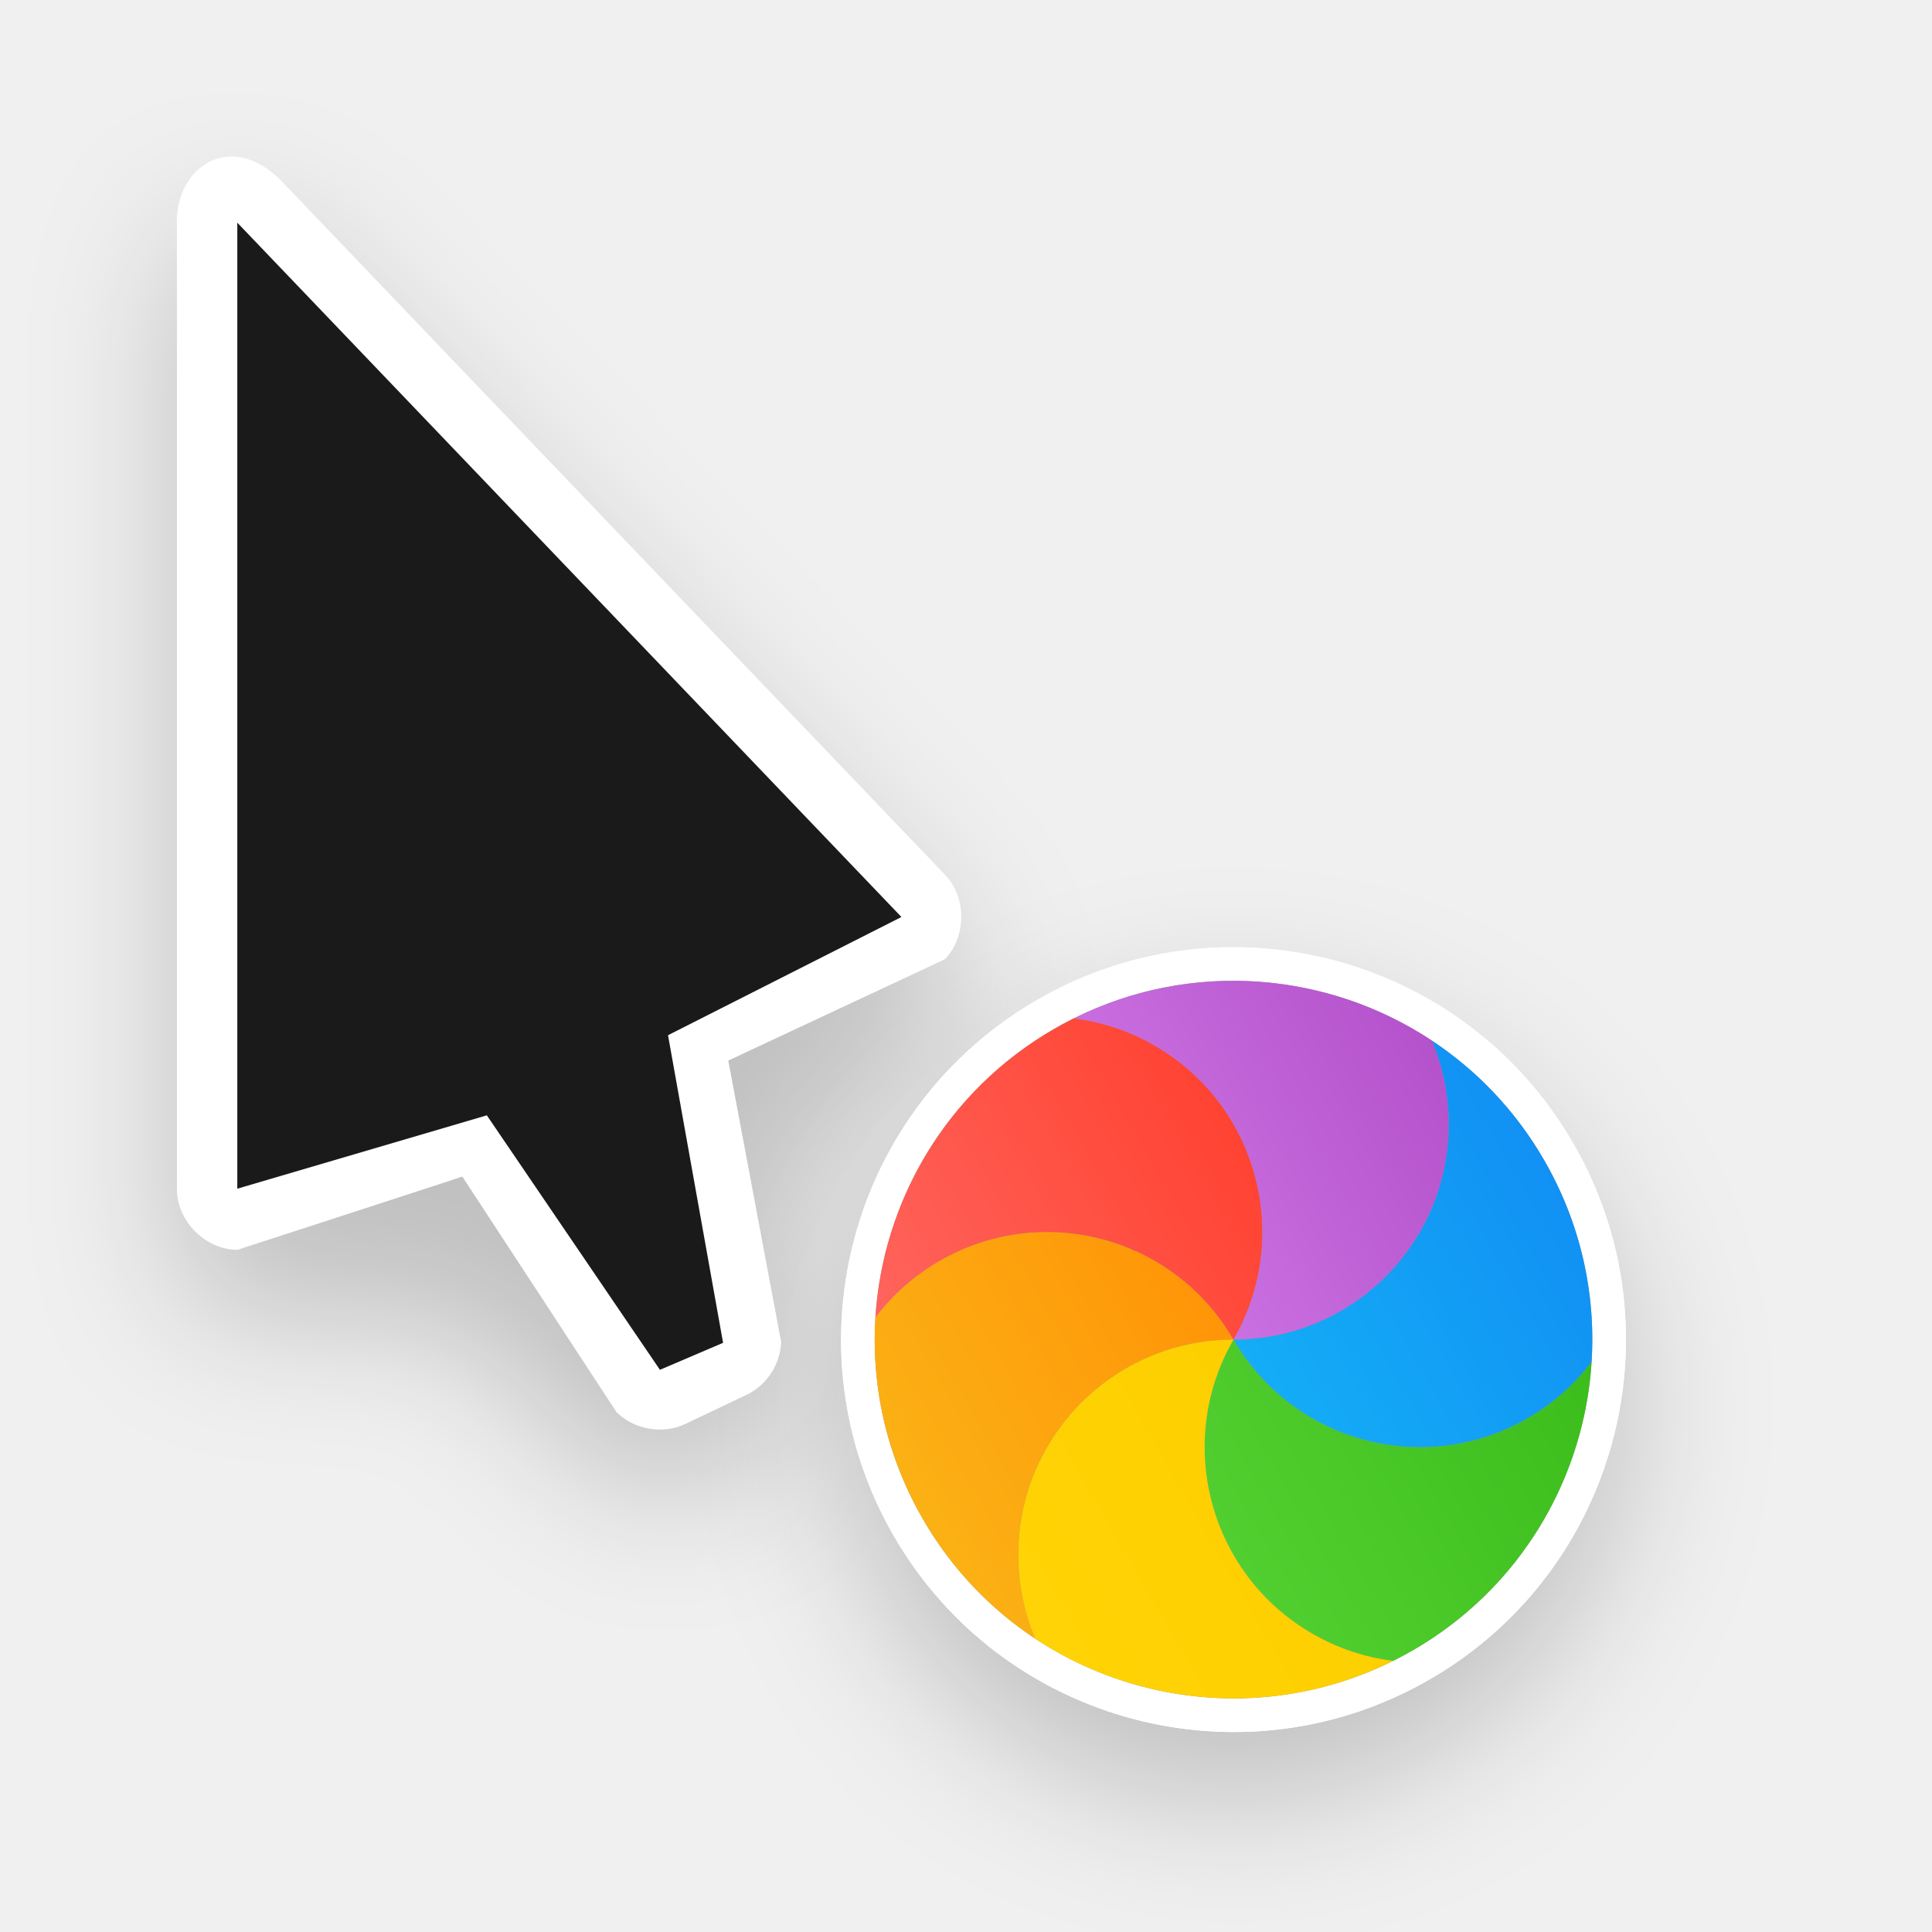
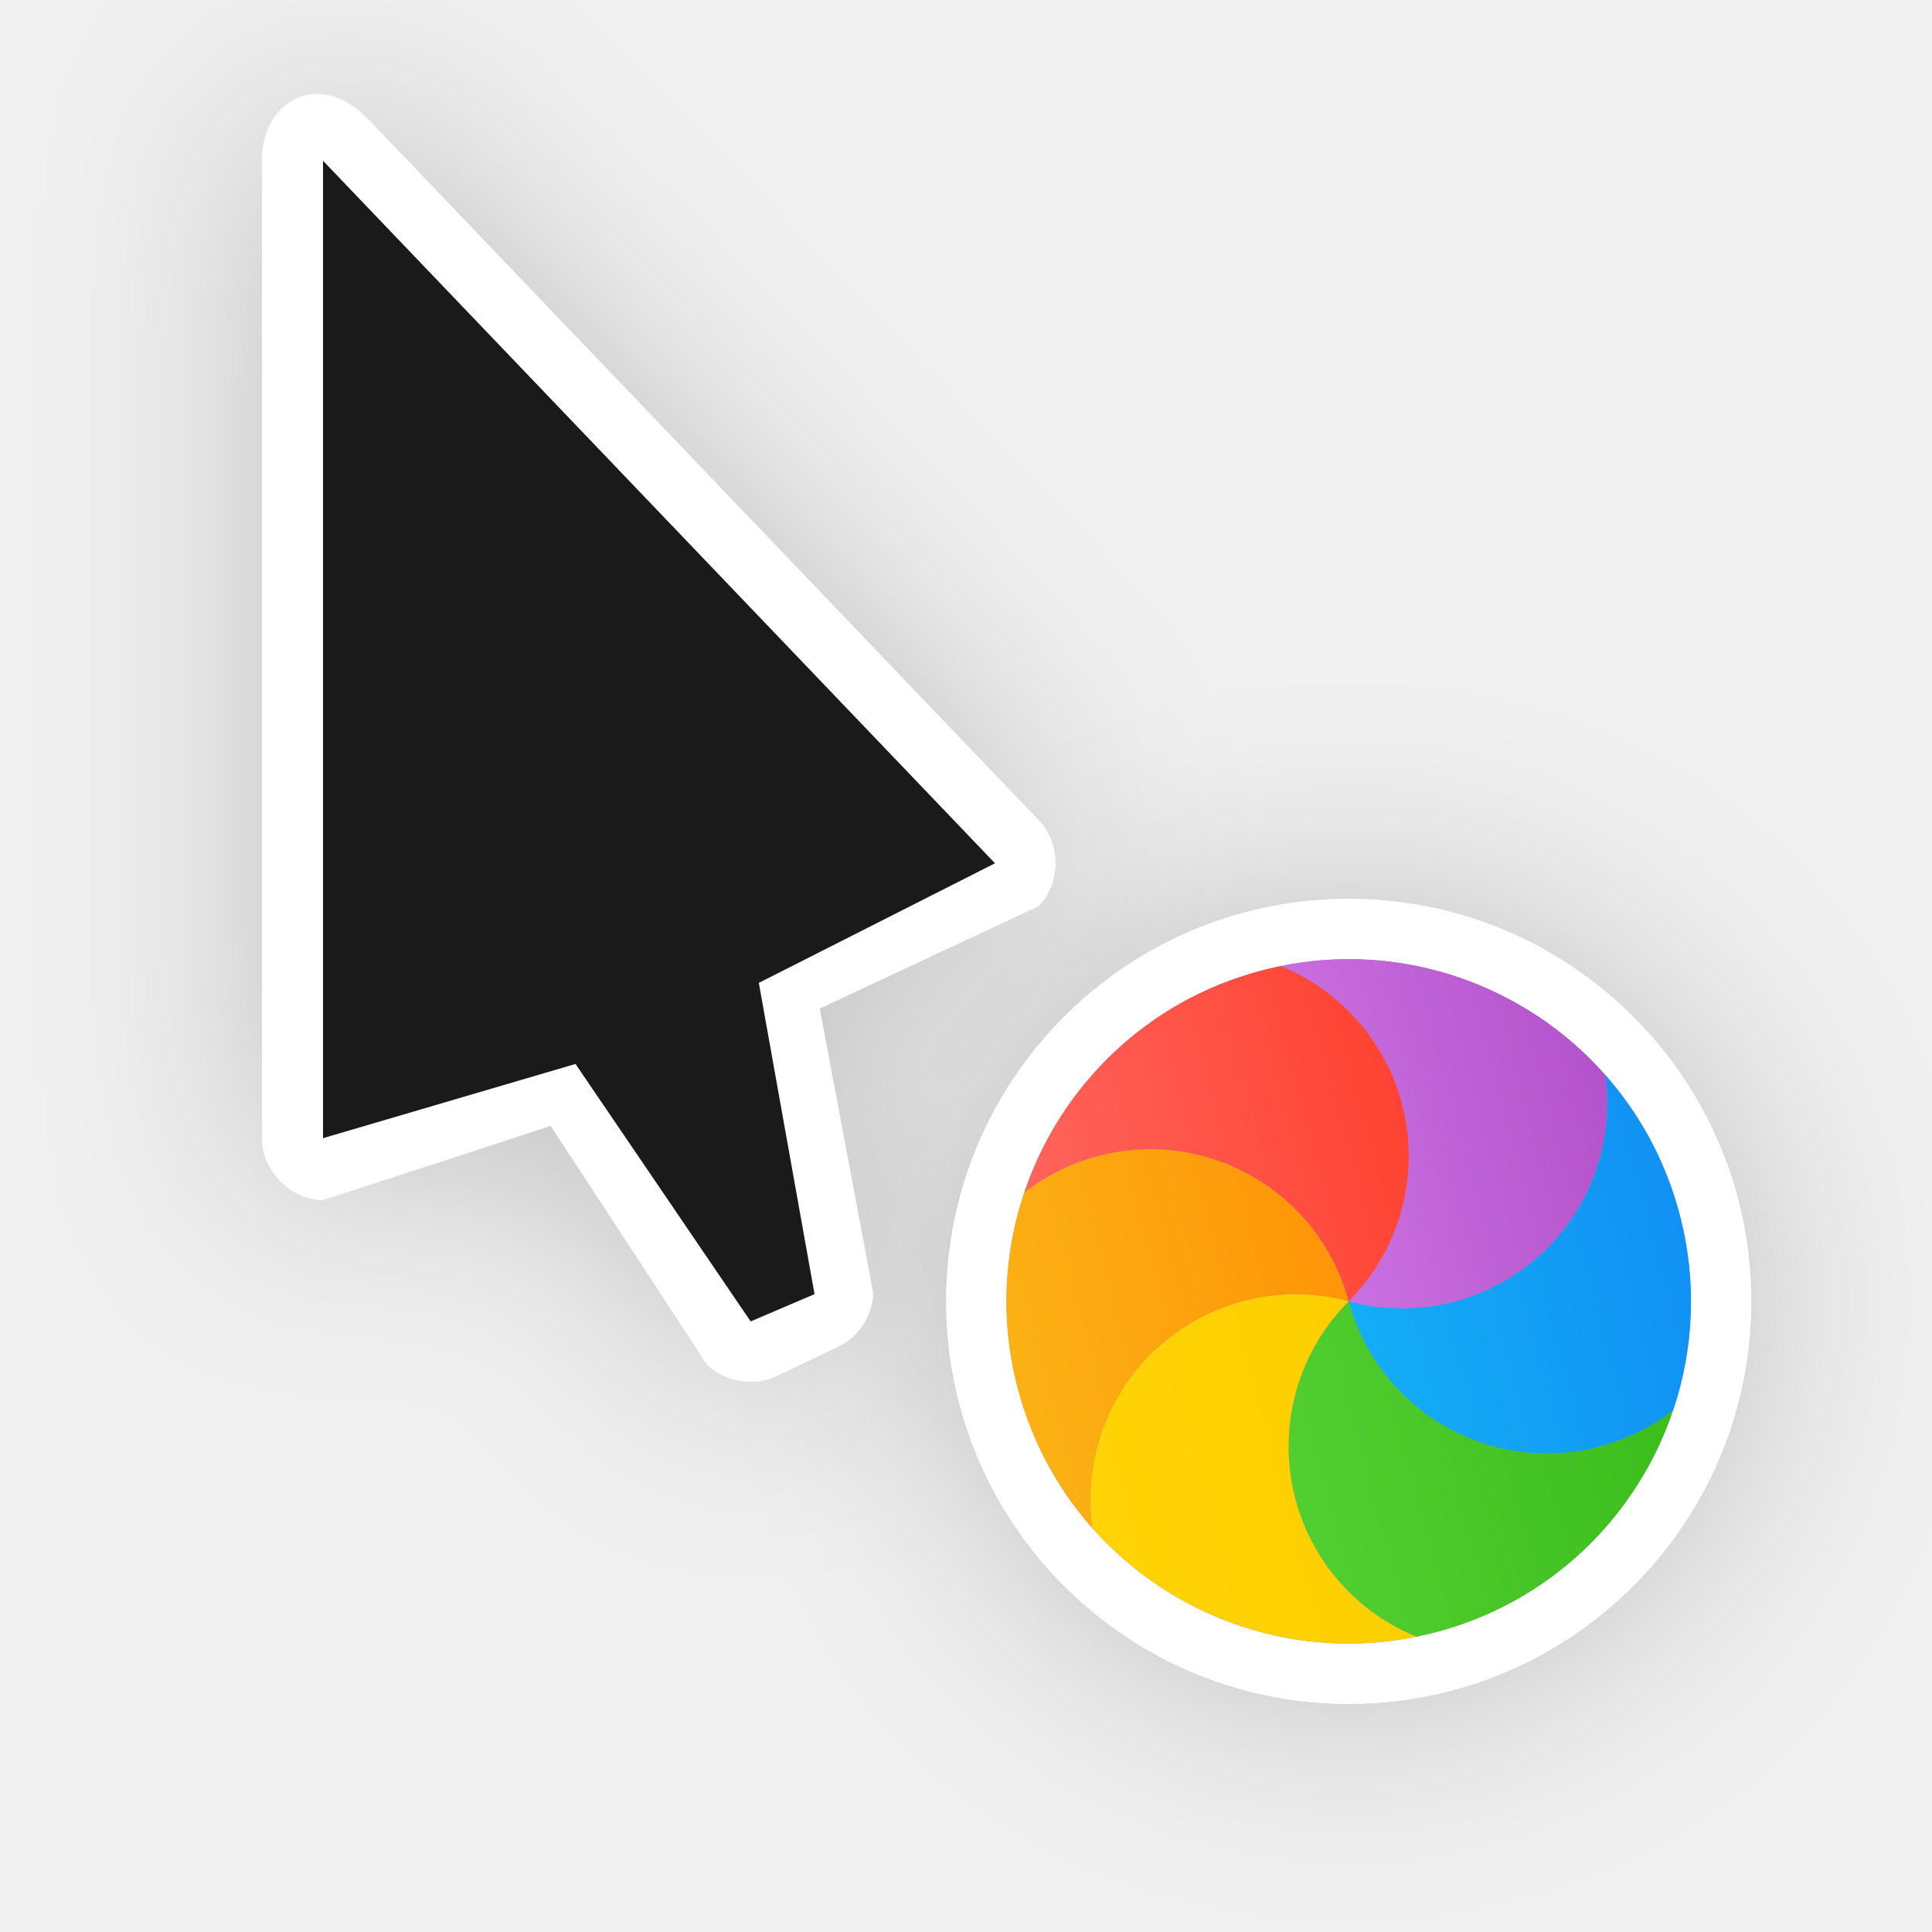
- <svg xmlns="http://www.w3.org/2000/svg" height="32" viewBox="0 0 32 32" width="32">
-   <linearGradient id="a" gradientTransform="matrix(1.028313 0 0 .9836115 343.323 796.7172)" gradientUnits="userSpaceOnUse" x1="17.871" x2="17.871" y1="7.669" y2="17.893">
-     <stop offset="0" stop-color="#fbb114" />
-     <stop offset="1" stop-color="#ff9508" />
+ <svg xmlns="http://www.w3.org/2000/svg" height="24" viewBox="0 0 24 24" width="24" version="1.1" id="svg82">
+   <defs id="defs86">
+     <filter style="color-interpolation-filters:sRGB" id="filter1719" x="-0.328" width="1.656" y="-0.202" height="1.404">
+       <feGaussianBlur stdDeviation="1.347" id="feGaussianBlur1721" />
+     </filter>
+     <filter style="color-interpolation-filters:sRGB" id="filter1723" x="-0.323" width="1.647" y="-0.323" height="1.647">
+       <feGaussianBlur stdDeviation="2.965" id="feGaussianBlur1725" />
+     </filter>
+   </defs>
+   <linearGradient id="a" gradientTransform="matrix(0.4579123,0,0,0.4380064,8.607332,9.250079)" gradientUnits="userSpaceOnUse" x1="17.871" x2="17.871" y1="7.669" y2="17.893">
+     <stop offset="0" stop-color="#fbb114" id="stop2" />
+     <stop offset="1" stop-color="#ff9508" id="stop4" />
  </linearGradient>
-   <linearGradient id="b" gradientTransform="matrix(.944652 0 0 1.070723 343.323 796.7172)" gradientUnits="userSpaceOnUse" x1="23.954" x2="23.954" y1="8.61" y2="19.256">
-     <stop offset="0" stop-color="#ff645d" />
-     <stop offset="1" stop-color="#ff4332" />
+   <linearGradient id="b" gradientTransform="matrix(0.4206575,0,0,0.4767976,8.607332,9.250079)" gradientUnits="userSpaceOnUse" x1="23.954" x2="23.954" y1="8.61" y2="19.256">
+     <stop offset="0" stop-color="#ff645d" id="stop7" />
+     <stop offset="1" stop-color="#ff4332" id="stop9" />
  </linearGradient>
-   <linearGradient id="c" gradientTransform="matrix(1.103708 0 0 .9164209 343.323 796.7172)" gradientUnits="userSpaceOnUse" x1="20.127" x2="20.127" y1="19.205" y2="29.033">
-     <stop offset="0" stop-color="#ca70e1" />
-     <stop offset="1" stop-color="#b452cb" />
+   <linearGradient id="c" gradientTransform="matrix(0.4914857,0,0,0.4080861,8.607332,9.250079)" gradientUnits="userSpaceOnUse" x1="20.127" x2="20.127" y1="19.205" y2="29.033">
+     <stop offset="0" stop-color="#ca70e1" id="stop12" />
+     <stop offset="1" stop-color="#b452cb" id="stop14" />
  </linearGradient>
-   <linearGradient id="d" gradientTransform="matrix(1.028313 0 0 .9836116 343.323 796.7172)" gradientUnits="userSpaceOnUse" x1="16.36" x2="16.36" y1="17.893" y2="28.118">
-     <stop offset="0" stop-color="#14adf6" />
-     <stop offset="1" stop-color="#1191f4" />
+   <linearGradient id="d" gradientTransform="matrix(0.4579123,0,0,0.4380064,8.607332,9.250079)" gradientUnits="userSpaceOnUse" x1="16.36" x2="16.36" y1="17.893" y2="28.118">
+     <stop offset="0" stop-color="#14adf6" id="stop17" />
+     <stop offset="1" stop-color="#1191f4" id="stop19" />
  </linearGradient>
-   <linearGradient id="e" gradientTransform="matrix(.944652 0 0 1.070723 343.323 796.7172)" gradientUnits="userSpaceOnUse" x1="13.308" x2="13.308" y1="13.619" y2="24.265">
-     <stop offset="0" stop-color="#52cf30" />
-     <stop offset="1" stop-color="#3bbd1c" />
+   <linearGradient id="e" gradientTransform="matrix(0.4206575,0,0,0.4767976,8.607332,9.250079)" gradientUnits="userSpaceOnUse" x1="13.308" x2="13.308" y1="13.619" y2="24.265">
+     <stop offset="0" stop-color="#52cf30" id="stop22" />
+     <stop offset="1" stop-color="#3bbd1c" id="stop24" />
  </linearGradient>
-   <linearGradient id="f" gradientTransform="matrix(1.103708 0 0 .9164209 343.323 796.7172)" gradientUnits="userSpaceOnUse" x1="11.766" x2="11.766" y1="9.377" y2="19.205">
-     <stop offset="0" stop-color="#ffd305" />
-     <stop offset="1" stop-color="#fdcf01" />
+   <linearGradient id="f" gradientTransform="matrix(0.4914857,0,0,0.4080861,8.607332,9.250079)" gradientUnits="userSpaceOnUse" x1="11.766" x2="11.766" y1="9.377" y2="19.205">
+     <stop offset="0" stop-color="#ffd305" id="stop27" />
+     <stop offset="1" stop-color="#fdcf01" id="stop29" />
  </linearGradient>
-   <filter id="g" color-interpolation-filters="sRGB" height="1.272" width="1.441" x="-.22" y="-.136">
-     <feGaussianBlur stdDeviation="1.192" />
+   <filter id="g" height="1.272" width="1.441" x="-0.22" y="-0.136" style="color-interpolation-filters:sRGB">
+     <feGaussianBlur stdDeviation="1.192" id="feGaussianBlur32" />
  </filter>
-   <filter id="h" color-interpolation-filters="sRGB" height="1.444" width="1.444" x="-.222" y="-.222">
-     <feGaussianBlur stdDeviation="1.202" />
+   <filter id="h" height="1.444" width="1.444" x="-0.222" y="-0.222" style="color-interpolation-filters:sRGB">
+     <feGaussianBlur stdDeviation="1.202" id="feGaussianBlur35" />
  </filter>
-   <g transform="translate(0 -1020.362)">
-     <path d="m20.431 1037.164c-3.59 0-6.5 2.91-6.5 6.5 0 3.59 2.91 6.5 6.5 6.5s6.5-2.91 6.5-6.5c0-3.59-2.91-6.5-6.5-6.5z" filter="url(#h)" opacity=".2" />
-     <path d="m3.743 1024.071c-.467.055-.823.498-.812 1.094v16c0.0.524.476 1 1 1h3.594l2.687 2.688c.295.295.783.375 1.156.188l1-.5c.328-.159.554-.51.562-.875v-3.594l2.719-2.719c.365-.37.365-1.036 0-1.406l-11-11.5c-.307-.307-.626-.408-.906-.375z" filter="url(#g)" opacity=".2" />
-     <g transform="translate(-160.2785 260.9164)">
-       <path d="m163.209 763.147v16c0.0.524.476 1 1 1 0 0 3.883-1.259 3.726-1.215l2.555 3.903c.295.295.783.375 1.156.188l1.008-.48c.328-.159.554-.51.562-.875l-.875-4.656 3.585-1.677c.365-.37.365-1.037 0-1.406l-11-11.5c-.82-.82-1.736-.235-1.719.719z" fill="#fff" />
-       <path d="m164.209 779.134v-16l11 11.5-3.866 1.958.912 5.095-1.046.447-2.867-4.215z" fill="#1a1a1a" />
-     </g>
-     <g fill-rule="evenodd" transform="matrix(-.2953994 -.5116537 .5116601 -.2954111 -289.6062 1467.776)">
-       <g fill="#fff">
-         <circle cx="360.923" cy="814.317" r="11" />
-         <path d="m367.005 805.15c.333.789.518 1.656.518 2.567 0 3.645-2.955 6.6-6.6 6.6 1.823-3.157.741-7.193-2.416-9.016-.789-.456-1.633-.73-2.484-.835 1.475-.735 3.139-1.149 4.9-1.149 2.249 0 4.34.675 6.082 1.833z" />
-         <path d="m371.902 815.002c-.516.683-1.175 1.276-1.963 1.731-3.157 1.823-7.193.741-9.016-2.416 3.645 0 6.6-2.955 6.6-6.6 0-.91-.184-1.778-.518-2.567 2.964 1.971 4.918 5.341 4.918 9.167 0 .23-.007.459-.021.685z" />
-         <path d="m365.823 824.168c-.851-.106-1.695-.38-2.484-.835-3.157-1.823-4.238-5.859-2.416-9.016 1.823 3.157 5.859 4.238 9.016 2.416.788-.455 1.447-1.048 1.963-1.731-.247 4.022-2.656 7.46-6.079 9.166z" />
-         <path d="m354.841 823.484c-.333-.789-.518-1.656-.518-2.567 0-3.645 2.955-6.6 6.6-6.6-1.823 3.157-.741 7.193 2.416 9.016.789.456 1.633.73 2.484.835-1.475.735-3.139 1.149-4.9 1.149-2.249 0-4.34-.675-6.082-1.833z" />
-         <path d="m349.944 813.632c.516-.683 1.175-1.276 1.963-1.731 3.157-1.823 7.193-.741 9.016 2.416-3.645 0-6.6 2.955-6.6 6.6 0 .91.184 1.778.518 2.567-2.964-1.971-4.918-5.341-4.918-9.167 0-.23.007-.459.021-.685z" />
-         <path d="m356.023 804.466c.851.106 1.695.38 2.484.835 3.157 1.823 4.238 5.859 2.416 9.016-1.823-3.157-5.859-4.238-9.016-2.416-.788.455-1.447 1.048-1.963 1.731.247-4.022 2.656-7.46 6.079-9.166z" />
-       </g>
-       <circle cx="360.923" cy="814.317" fill="#959595" r="10.057" />
-       <path d="m366.484 805.936c.305.721.473 1.514.473 2.347 0 3.333-2.702 6.034-6.034 6.034 1.666-2.886.677-6.577-2.209-8.243-.722-.417-1.493-.667-2.271-.764 1.349-.672 2.87-1.05 4.48-1.05 2.056 0 3.968.617 5.561 1.676z" fill="url(#a)" />
-       <path d="m370.961 814.944c-.472.624-1.074 1.166-1.795 1.582-2.886 1.666-6.577.677-8.243-2.209 3.333 0 6.034-2.702 6.034-6.034 0-.832-.169-1.625-.473-2.347 2.71 1.802 4.496 4.883 4.496 8.381 0 .21-.007.419-.019.626z" fill="url(#b)" />
-       <path d="m365.403 823.324c-.778-.097-1.55-.347-2.271-.764-2.886-1.666-3.875-5.357-2.209-8.243 1.666 2.886 5.357 3.875 8.243 2.209.72-.416 1.323-.958 1.795-1.582-.226 3.678-2.428 6.821-5.558 8.38z" fill="url(#c)" />
-       <path d="m355.362 822.698c-.305-.721-.473-1.514-.473-2.347 0-3.333 2.702-6.034 6.034-6.034-1.666 2.886-.677 6.577 2.209 8.243.722.417 1.493.667 2.271.764-1.349.672-2.87 1.05-4.48 1.05-2.056 0-3.968-.617-5.561-1.676z" fill="url(#d)" />
-       <path d="m350.885 813.691c.472-.624 1.074-1.166 1.795-1.582 2.886-1.666 6.577-.677 8.243 2.209-3.333 0-6.034 2.702-6.034 6.034 0 .832.169 1.625.473 2.347-2.71-1.802-4.496-4.883-4.496-8.381 0-.21.007-.419.019-.626z" fill="url(#e)" />
-       <path d="m356.443 805.31c.778.097 1.55.347 2.271.764 2.886 1.666 3.875 5.357 2.209 8.243-1.666-2.886-5.357-3.875-8.243-2.209-.72.416-1.323.958-1.795 1.582.226-3.678 2.428-6.821 5.558-8.38z" fill="url(#f)" />
+   <path style="opacity:0.2;fill:#000000;fill-opacity:1;stroke-width:0.759;filter:url(#filter1719)" id="path1677" d="M 3.254,2.007 V 14.149 c 3.8e-5,0.397 0.362,0.759 0.759,0.759 0,0 2.946,-0.956 2.828,-0.922 l 1.939,2.962 c 0.224,0.224 0.594,0.284 0.877,0.142 l 0.765,-0.364 c 0.249,-0.121 0.42,-0.387 0.427,-0.664 l -0.664,-3.533 2.721,-1.272 c 0.277,-0.281 0.277,-0.787 0,-1.067 L 4.558,1.462 C 3.936,0.84 3.241,1.284 3.254,2.007 Z" />
+   <g transform="matrix(0.4545453,0,0,0.4545453,-147.3018,-353.978)" style="opacity:0.2;fill:#000000;fill-opacity:1;fill-rule:evenodd;filter:url(#filter1723)" id="g1697">
+     <circle id="circle1683" r="11" cy="814.317" cx="360.923" style="fill:#000000;fill-opacity:1" />
+     <path id="path1685" d="m 367.005,805.15 c 0.333,0.789 0.518,1.656 0.518,2.567 0,3.645 -2.955,6.6 -6.6,6.6 1.823,-3.157 0.741,-7.193 -2.416,-9.016 -0.789,-0.456 -1.633,-0.73 -2.484,-0.835 1.475,-0.735 3.139,-1.149 4.9,-1.149 2.249,0 4.34,0.675 6.082,1.833 z" style="fill:#000000;fill-opacity:1" />
+     <path id="path1687" d="m 371.902,815.002 c -0.516,0.683 -1.175,1.276 -1.963,1.731 -3.157,1.823 -7.193,0.741 -9.016,-2.416 3.645,0 6.6,-2.955 6.6,-6.6 0,-0.91 -0.184,-1.778 -0.518,-2.567 2.964,1.971 4.918,5.341 4.918,9.167 0,0.23 -0.007,0.459 -0.021,0.685 z" style="fill:#000000;fill-opacity:1" />
+     <path id="path1689" d="m 365.823,824.168 c -0.851,-0.106 -1.695,-0.38 -2.484,-0.835 -3.157,-1.823 -4.238,-5.859 -2.416,-9.016 1.823,3.157 5.859,4.238 9.016,2.416 0.788,-0.455 1.447,-1.048 1.963,-1.731 -0.247,4.022 -2.656,7.46 -6.079,9.166 z" style="fill:#000000;fill-opacity:1" />
+     <path id="path1691" d="m 354.841,823.484 c -0.333,-0.789 -0.518,-1.656 -0.518,-2.567 0,-3.645 2.955,-6.6 6.6,-6.6 -1.823,3.157 -0.741,7.193 2.416,9.016 0.789,0.456 1.633,0.73 2.484,0.835 -1.475,0.735 -3.139,1.149 -4.9,1.149 -2.249,0 -4.34,-0.675 -6.082,-1.833 z" style="fill:#000000;fill-opacity:1" />
+     <path id="path1693" d="m 349.944,813.632 c 0.516,-0.683 1.175,-1.276 1.963,-1.731 3.157,-1.823 7.193,-0.741 9.016,2.416 -3.645,0 -6.6,2.955 -6.6,6.6 0,0.91 0.184,1.778 0.518,2.567 -2.964,-1.971 -4.918,-5.341 -4.918,-9.167 0,-0.23 0.007,-0.459 0.021,-0.685 z" style="fill:#000000;fill-opacity:1" />
+     <path id="path1695" d="m 356.023,804.466 c 0.851,0.106 1.695,0.38 2.484,0.835 3.157,1.823 4.238,5.859 2.416,9.016 -1.823,-3.157 -5.859,-4.238 -9.016,-2.416 -0.788,0.455 -1.447,1.048 -1.963,1.731 0.247,-4.022 2.656,-7.46 6.079,-9.166 z" style="fill:#000000;fill-opacity:1" />
+   </g>
+   <g id="g46" transform="matrix(0.7588509,0,0,0.7588509,-120.5974,-577.1077)">
+     <path style="fill:#ffffff" id="path42" d="m 163.209,763.147 v 16 c 5e-5,0.524 0.476,1 1,1 0,0 3.883,-1.259 3.726,-1.215 l 2.555,3.903 c 0.295,0.295 0.783,0.375 1.156,0.188 l 1.008,-0.48 c 0.328,-0.159 0.554,-0.51 0.562,-0.875 l -0.875,-4.656 3.585,-1.677 c 0.365,-0.37 0.365,-1.037 0,-1.406 l -11,-11.5 c -0.82,-0.82 -1.736,-0.235 -1.719,0.719 z" />
+     <path style="fill:#1a1a1a" id="path44" d="m 164.209,779.134 v -16 l 11,11.5 -3.866,1.958 0.912,5.095 -1.046,0.447 -2.867,-4.215 z" />
+   </g>
+   <g id="g62" style="fill:#ffffff;fill-rule:evenodd" transform="matrix(0.4545453,0,0,0.4545453,-147.3018,-353.978)">
+     <circle cx="360.923" cy="814.317" r="11" id="circle48" />
+     <path d="m 367.005,805.15 c 0.333,0.789 0.518,1.656 0.518,2.567 0,3.645 -2.955,6.6 -6.6,6.6 1.823,-3.157 0.741,-7.193 -2.416,-9.016 -0.789,-0.456 -1.633,-0.73 -2.484,-0.835 1.475,-0.735 3.139,-1.149 4.9,-1.149 2.249,0 4.34,0.675 6.082,1.833 z" id="path50" />
+     <path d="m 371.902,815.002 c -0.516,0.683 -1.175,1.276 -1.963,1.731 -3.157,1.823 -7.193,0.741 -9.016,-2.416 3.645,0 6.6,-2.955 6.6,-6.6 0,-0.91 -0.184,-1.778 -0.518,-2.567 2.964,1.971 4.918,5.341 4.918,9.167 0,0.23 -0.007,0.459 -0.021,0.685 z" id="path52" />
+     <path d="m 365.823,824.168 c -0.851,-0.106 -1.695,-0.38 -2.484,-0.835 -3.157,-1.823 -4.238,-5.859 -2.416,-9.016 1.823,3.157 5.859,4.238 9.016,2.416 0.788,-0.455 1.447,-1.048 1.963,-1.731 -0.247,4.022 -2.656,7.46 -6.079,9.166 z" id="path54" />
+     <path d="m 354.841,823.484 c -0.333,-0.789 -0.518,-1.656 -0.518,-2.567 0,-3.645 2.955,-6.6 6.6,-6.6 -1.823,3.157 -0.741,7.193 2.416,9.016 0.789,0.456 1.633,0.73 2.484,0.835 -1.475,0.735 -3.139,1.149 -4.9,1.149 -2.249,0 -4.34,-0.675 -6.082,-1.833 z" id="path56" />
+     <path d="m 349.944,813.632 c 0.516,-0.683 1.175,-1.276 1.963,-1.731 3.157,-1.823 7.193,-0.741 9.016,2.416 -3.645,0 -6.6,2.955 -6.6,6.6 0,0.91 0.184,1.778 0.518,2.567 -2.964,-1.971 -4.918,-5.341 -4.918,-9.167 0,-0.23 0.007,-0.459 0.021,-0.685 z" id="path58" />
+     <path d="m 356.023,804.466 c 0.851,0.106 1.695,0.38 2.484,0.835 3.157,1.823 4.238,5.859 2.416,9.016 -1.823,-3.157 -5.859,-4.238 -9.016,-2.416 -0.788,0.455 -1.447,1.048 -1.963,1.731 0.247,-4.022 2.656,-7.46 6.079,-9.166 z" id="path60" />
+   </g>
+   <g id="g1646" transform="rotate(-105,16.04391,16.53462)">
+     <circle style="fill:#959595;fill-rule:evenodd;stroke-width:0.423" id="circle64" r="4.25" cy="17.316" cx="16.216" />
+     <g transform="matrix(0.9489808,0,0,0.9489808,0.6105051,1.100282)" id="g1636">
+       <path d="m 18.921,13.355 c 0.136,0.321 0.211,0.674 0.211,1.045 0,1.484 -1.203,2.687 -2.687,2.687 0.742,-1.285 0.302,-2.929 -0.984,-3.671 -0.321,-0.185 -0.665,-0.297 -1.011,-0.34 0.601,-0.299 1.278,-0.468 1.995,-0.468 0.916,0 1.767,0.275 2.476,0.746 z" id="path66" style="fill:url(#a);fill-rule:evenodd;stroke-width:0.445" />
+       <path d="m 20.915,17.366 c -0.21,0.278 -0.478,0.519 -0.799,0.705 -1.285,0.742 -2.929,0.302 -3.671,-0.984 1.484,0 2.687,-1.203 2.687,-2.687 0,-0.371 -0.075,-0.724 -0.211,-1.045 1.207,0.802 2.002,2.174 2.002,3.732 0,0.094 -0.003,0.187 -0.009,0.279 z" id="path68" style="fill:url(#b);fill-rule:evenodd;stroke-width:0.445" />
+       <path d="m 18.44,21.098 c -0.346,-0.043 -0.69,-0.155 -1.011,-0.34 -1.285,-0.742 -1.726,-2.385 -0.984,-3.671 0.742,1.285 2.385,1.726 3.671,0.984 0.321,-0.185 0.589,-0.427 0.799,-0.705 -0.101,1.638 -1.081,3.037 -2.475,3.732 z" id="path70" style="fill:url(#c);fill-rule:evenodd;stroke-width:0.445" />
+       <path d="m 13.968,20.82 c -0.136,-0.321 -0.211,-0.674 -0.211,-1.045 0,-1.484 1.203,-2.687 2.687,-2.687 -0.742,1.285 -0.302,2.929 0.984,3.671 0.321,0.186 0.665,0.297 1.011,0.34 -0.601,0.299 -1.278,0.468 -1.995,0.468 -0.916,0 -1.767,-0.275 -2.476,-0.746 z" id="path72" style="fill:url(#d);fill-rule:evenodd;stroke-width:0.445" />
+       <path d="m 11.975,16.809 c 0.21,-0.278 0.478,-0.519 0.799,-0.705 1.285,-0.742 2.929,-0.302 3.671,0.984 -1.484,0 -2.687,1.203 -2.687,2.687 0,0.371 0.075,0.724 0.211,1.045 -1.207,-0.802 -2.002,-2.174 -2.002,-3.732 0,-0.094 0.003,-0.187 0.009,-0.279 z" id="path74" style="fill:url(#e);fill-rule:evenodd;stroke-width:0.445" />
+       <path d="m 14.45,13.077 c 0.346,0.043 0.69,0.155 1.011,0.34 1.285,0.742 1.726,2.385 0.984,3.671 -0.742,-1.285 -2.385,-1.726 -3.671,-0.984 -0.321,0.185 -0.589,0.427 -0.799,0.705 0.101,-1.638 1.081,-3.037 2.475,-3.732 z" id="path76" style="fill:url(#f);fill-rule:evenodd;stroke-width:0.445" />
    </g>
  </g>
</svg>
